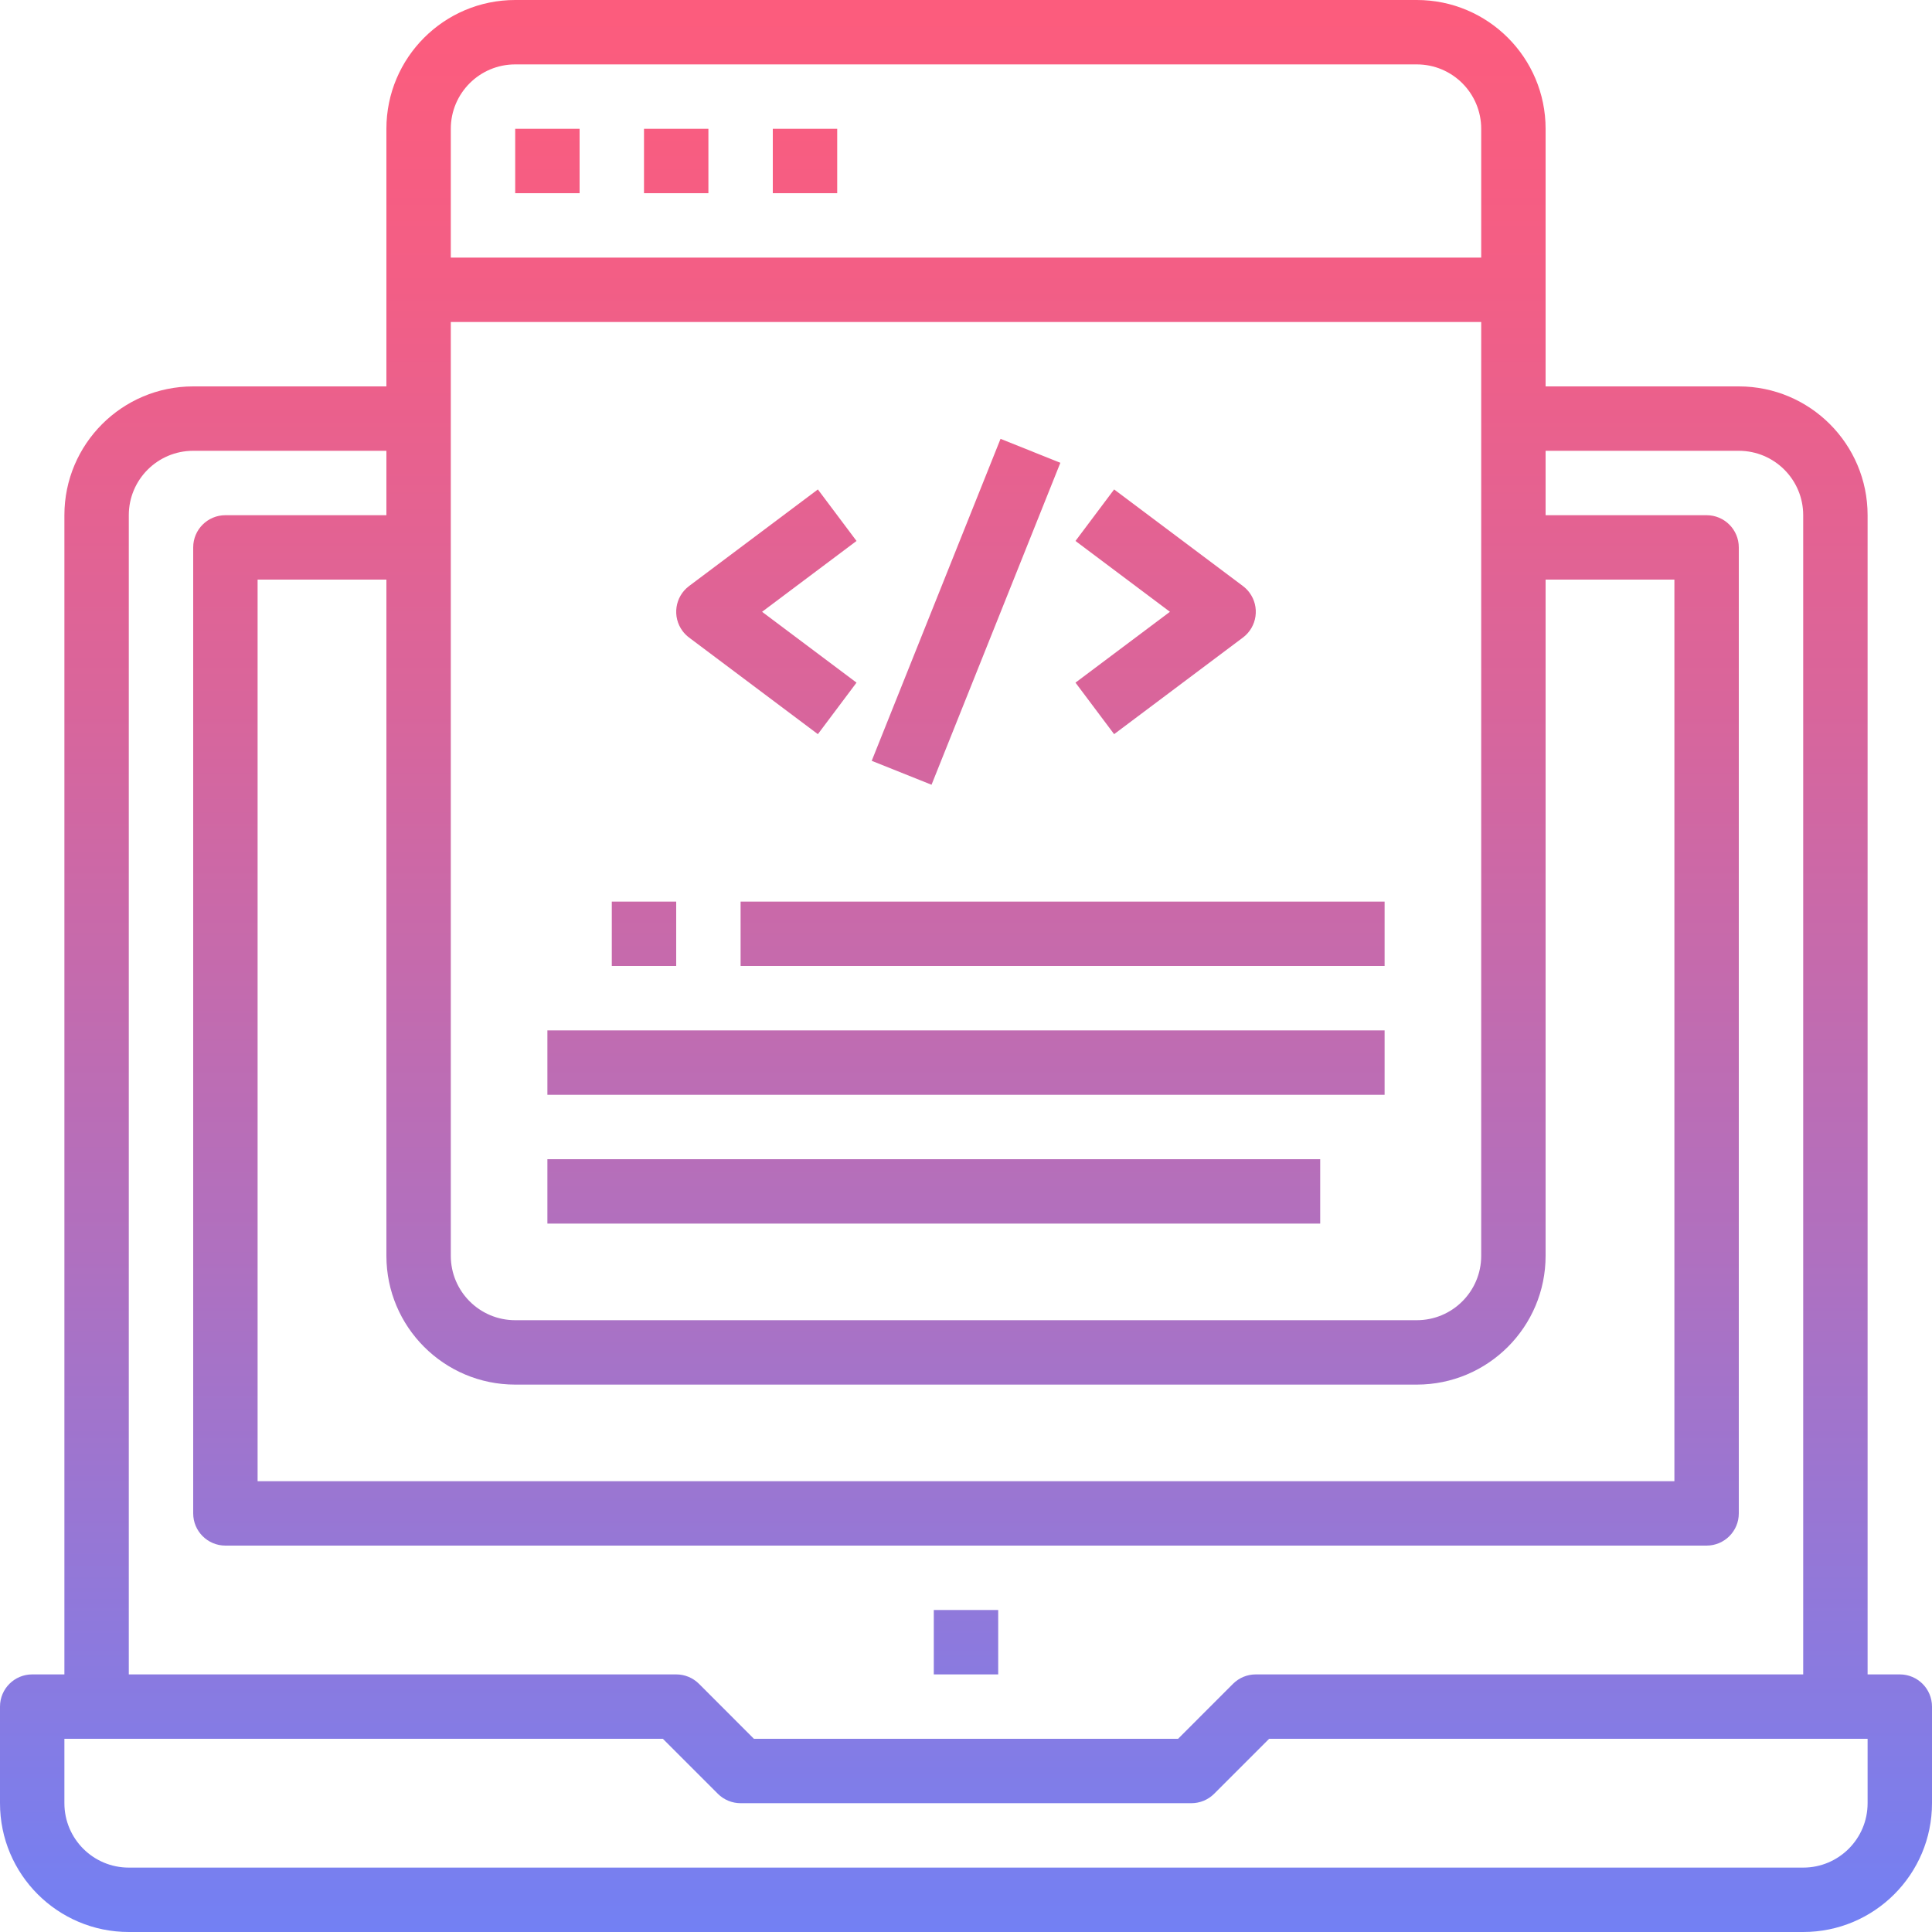
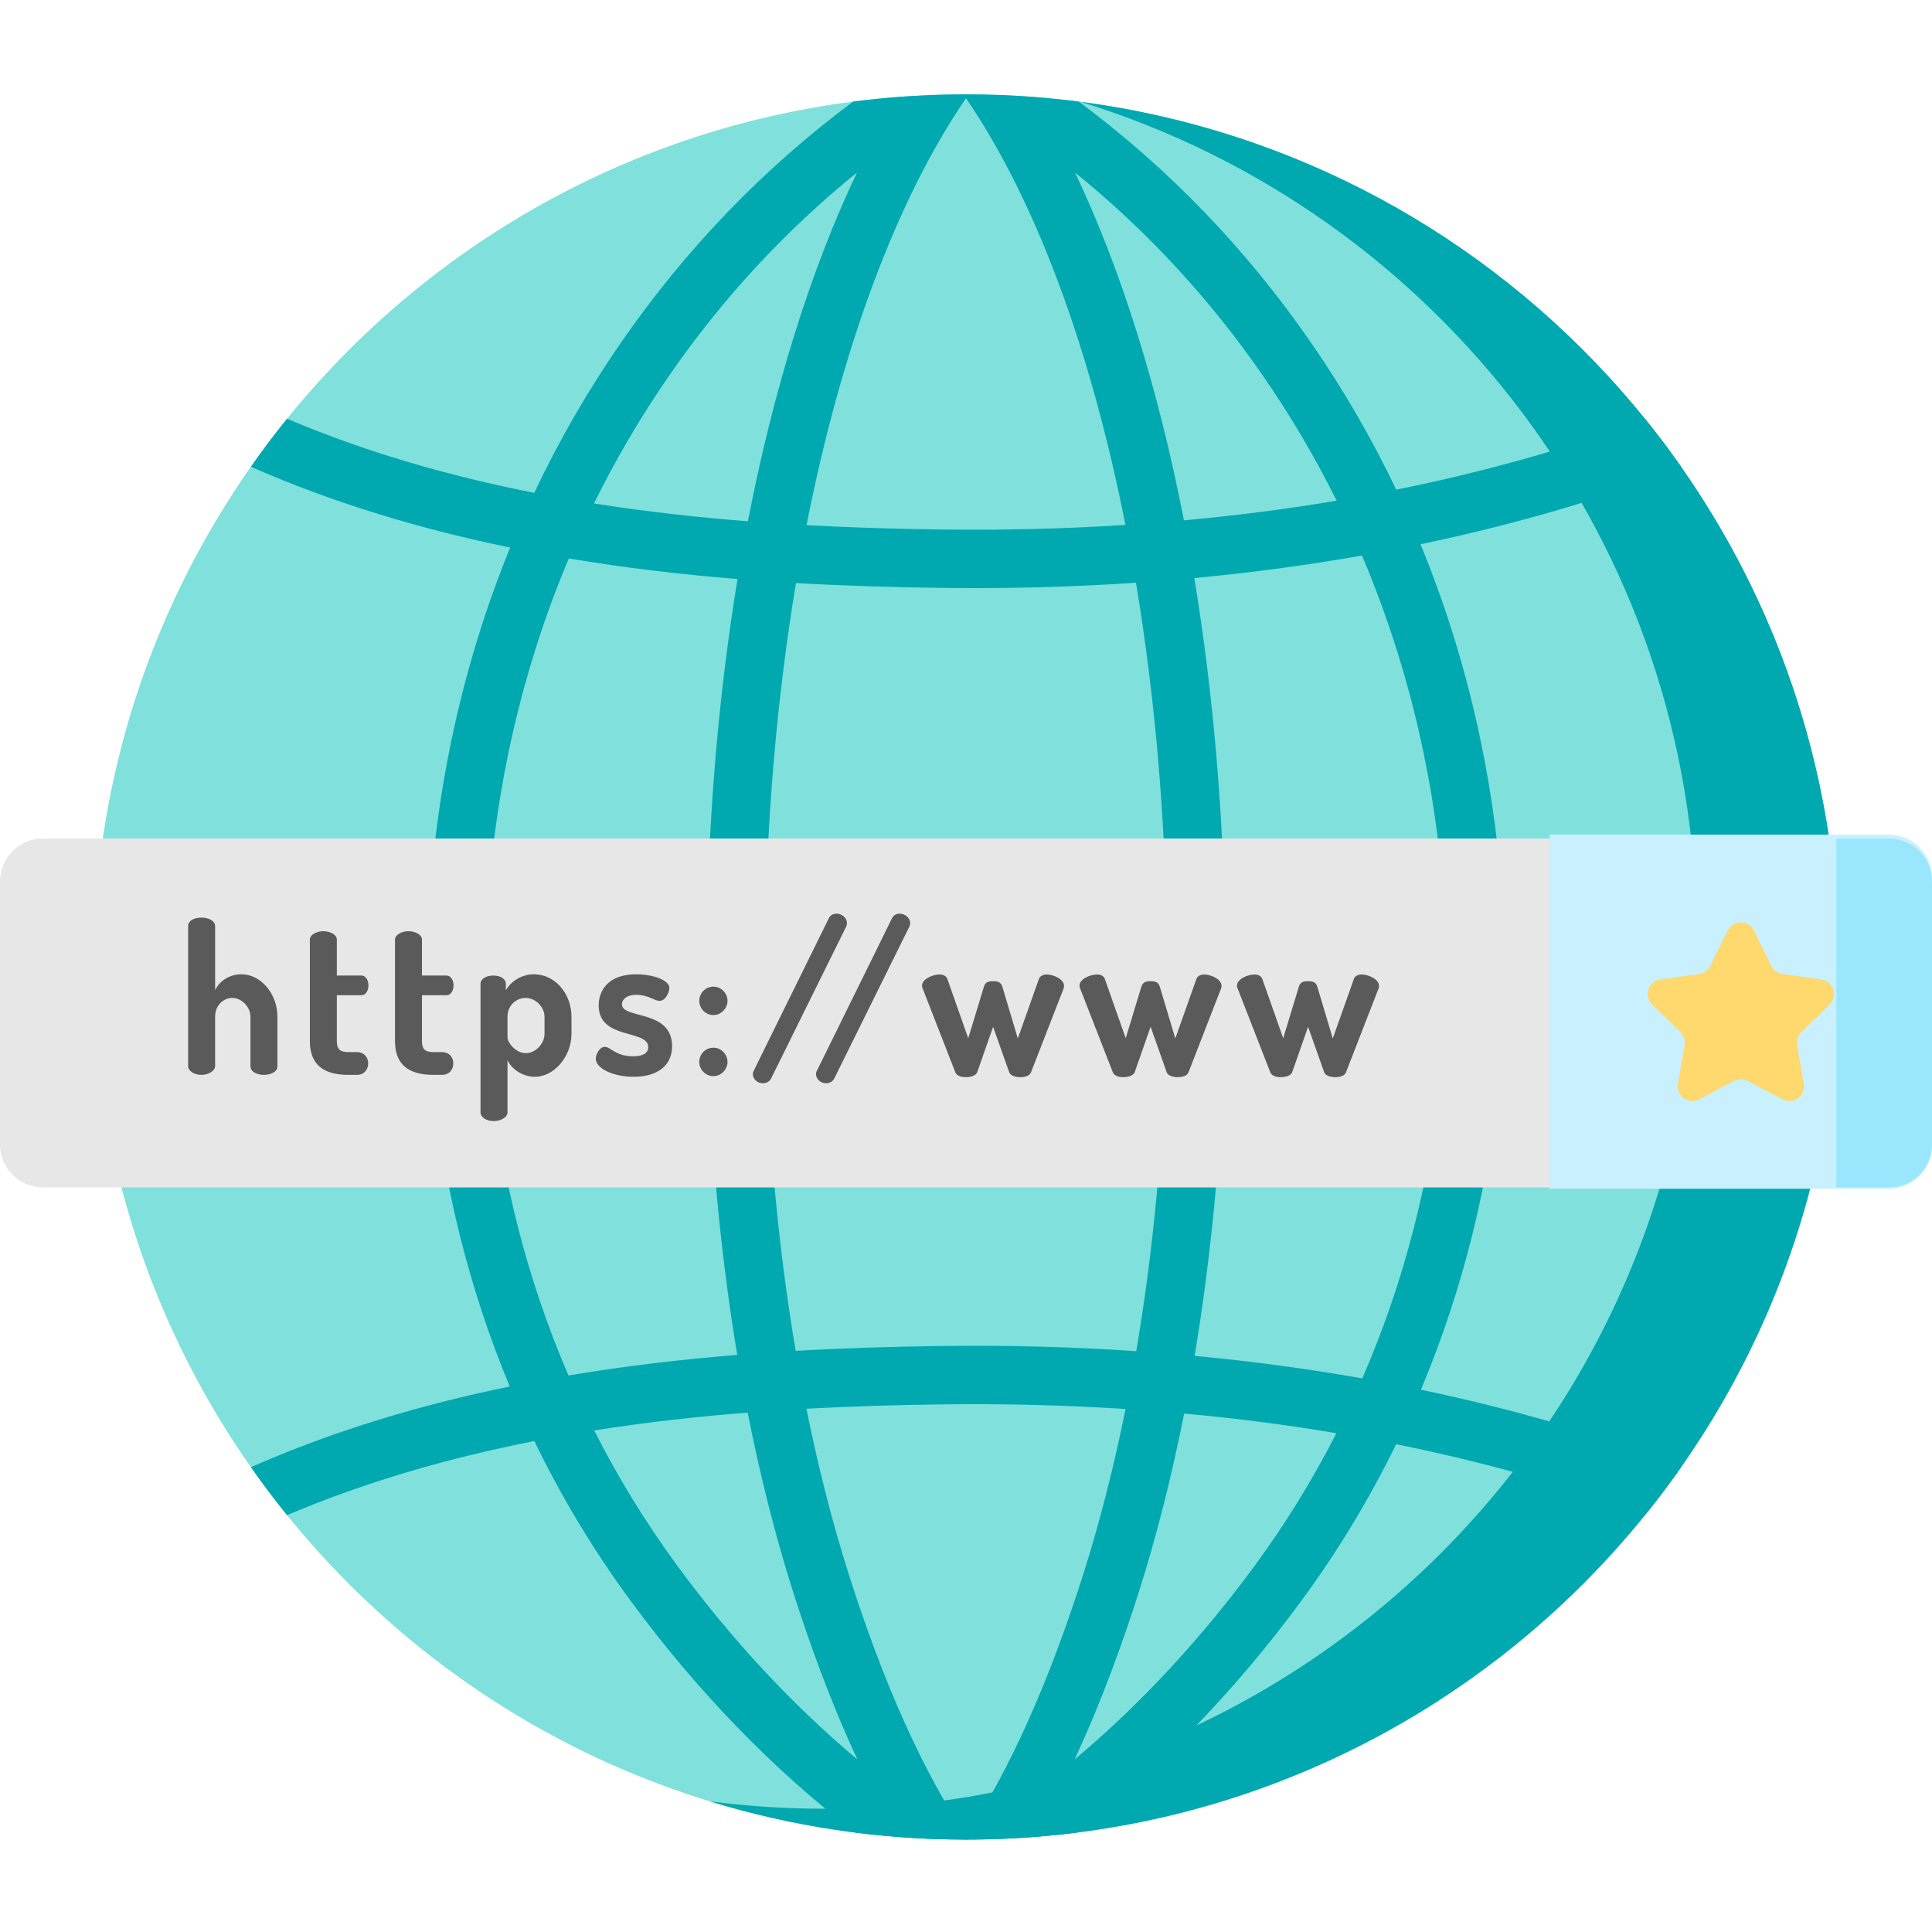
- <svg xmlns="http://www.w3.org/2000/svg" version="1.1" id="Capa_1" x="0px" y="0px" viewBox="0 0 480 480" style="enable-background:new 0 0 480 480;" xml:space="preserve">
-   <g>
-     <linearGradient id="SVGID_1_" gradientUnits="userSpaceOnUse" x1="-26.875" y1="617.289" x2="-26.875" y2="554.985" gradientTransform="matrix(8 0 0 -8 455 4941)">
-       <stop offset="0" style="stop-color:#FC5C7D" />
-       <stop offset="0.129" style="stop-color:#F35E85" />
-       <stop offset="0.343" style="stop-color:#D9659B" />
-       <stop offset="0.616" style="stop-color:#B070BF" />
-       <stop offset="0.934" style="stop-color:#777FF0" />
-       <stop offset="1" style="stop-color:#6A82FB" />
-     </linearGradient>
-     <path style="fill:url(#SVGID_1_);" d="M232,400h16v16h-16V400z" />
-     <linearGradient id="SVGID_2_" gradientUnits="userSpaceOnUse" x1="-26.875" y1="617.289" x2="-26.875" y2="554.985" gradientTransform="matrix(8 0 0 -8 455 4941)">
-       <stop offset="0" style="stop-color:#FC5C7D" />
-       <stop offset="0.129" style="stop-color:#F35E85" />
-       <stop offset="0.343" style="stop-color:#D9659B" />
-       <stop offset="0.616" style="stop-color:#B070BF" />
-       <stop offset="0.934" style="stop-color:#777FF0" />
-       <stop offset="1" style="stop-color:#6A82FB" />
-     </linearGradient>
-     <path style="fill:url(#SVGID_2_);" d="M472,416h-8V128c0-17.673-14.327-32-32-32h-48V32c0-17.673-14.327-32-32-32H128   c-17.673,0-32,14.327-32,32v64H48c-17.673,0-32,14.327-32,32v288H8c-4.418,0-8,3.582-8,8v24c0,17.673,14.327,32,32,32h416   c17.673,0,32-14.327,32-32v-24C480,419.582,476.418,416,472,416z M128,344h224c17.673,0,32-14.327,32-32V144h32v224H64V144h32v168   C96,329.673,110.327,344,128,344z M112,80h256v232c0,8.837-7.163,16-16,16H128c-8.837,0-16-7.163-16-16V80z M128,16h224   c8.837,0,16,7.163,16,16v32H112V32C112,23.163,119.163,16,128,16z M32,128c0-8.837,7.163-16,16-16h48v16H56c-4.418,0-8,3.582-8,8   v240c0,4.418,3.582,8,8,8h368c4.418,0,8-3.582,8-8V136c0-4.418-3.582-8-8-8h-40v-16h48c8.837,0,16,7.163,16,16v288H312   c-2.12-0.002-4.155,0.839-5.656,2.336L292.688,432H187.312l-13.656-13.664c-1.501-1.497-3.536-2.338-5.656-2.336H32L32,128z    M464,448c0,8.837-7.163,16-16,16H32c-8.837,0-16-7.163-16-16v-16h148.688l13.656,13.656c1.5,1.5,3.534,2.344,5.656,2.344h112   c2.122,0,4.156-0.844,5.656-2.344L315.312,432H464V448z" />
-     <linearGradient id="SVGID_3_" gradientUnits="userSpaceOnUse" x1="-26.875" y1="617.289" x2="-26.875" y2="554.985" gradientTransform="matrix(8 0 0 -8 455 4941)">
-       <stop offset="0" style="stop-color:#FC5C7D" />
-       <stop offset="0.129" style="stop-color:#F35E85" />
-       <stop offset="0.343" style="stop-color:#D9659B" />
-       <stop offset="0.616" style="stop-color:#B070BF" />
-       <stop offset="0.934" style="stop-color:#777FF0" />
-       <stop offset="1" style="stop-color:#6A82FB" />
-     </linearGradient>
-     <path style="fill:url(#SVGID_3_);" d="M136,256h208v16H136V256z" />
+ <svg xmlns="http://www.w3.org/2000/svg" height="512pt" viewBox="0 -25 512 512" width="512pt">
+   <path d="m487.25 231.25c0 127.719-103.535 231.254-231.25 231.254s-231.25-103.535-231.25-231.254c0-127.715 103.535-231.25 231.25-231.25s231.25 103.535 231.25 231.25zm0 0" fill="#80e0dc" />
+   <path d="m487.25 231.25c0 127.719-103.531 231.254-231.25 231.254-23.645 0-46.469-3.551-67.957-10.148 9.922 1.297 20.035 1.969 30.316 1.969 127.719 0 231.254-103.535 231.254-231.25 0-104.07-68.742-192.074-163.293-221.105 113.391 14.852 200.93 111.848 200.93 229.281zm0 0" fill="#00a8b0" />
+   <path d="m376.551 343.293c22.254-52.973 28.109-113.031 15.859-171.895-3.754-18.066-9.098-35.484-15.965-52.16 10.281-2.152 20.367-4.598 30.234-7.332 10.965-3.039 25.172-7.27 38.828-13.23-3.055-4.352-6.25-8.598-9.602-12.723-11.727 4.824-23.812 8.402-33.359 11.055-10.594 2.938-21.441 5.527-32.535 7.754-6.488-13.582-14.035-26.617-22.637-39.043-17.129-24.777-37.742-46.145-61.492-63.801h-.008c-3.879-.504-7.777-.906-11.715-1.215-5.734-.445-11.539-.684-17.387-.691h-.012c-.02-.012-.031-.012-.051-.012h-1.422c-.023 0-.031 0-.055.012h-.008c-5.848.008-11.652.246-17.387.691-3.938.309-7.836.711-11.715 1.215h-.012c-23.746 17.656-44.359 39.023-61.492 63.801-8.773 12.684-16.469 26-23.035 39.891-22.047-4.344-44.23-10.602-65.512-19.637-3.344 4.125-6.539 8.363-9.582 12.715 22.359 9.848 45.621 16.676 68.711 21.418-6.703 16.41-11.922 33.547-15.613 51.293-12.188 58.543-6.453 118.262 15.5 171.031-23.059 4.73-46.273 11.559-68.598 21.387 3.043 4.352 6.238 8.59 9.578 12.715 21.297-9.035 43.488-15.305 65.535-19.637 7.105 14.664 15.52 28.699 25.215 41.922 17.777 24.254 38.152 45.25 59.883 61.852 3.723.465 7.477.844 11.25 1.145 5.691.434 11.457.668 17.262.68h.012c.02.012.031.012.051.012h1.445c.02 0 .031 0 .051-.012h.012c5.805-.008 11.57-.246 17.262-.68 3.773-.301 7.527-.68 11.25-1.145 21.727-16.605 42.105-37.598 59.883-61.852 9.508-12.973 17.789-26.719 24.812-41.086 11.094 2.238 21.953 4.828 32.555 7.766 9.547 2.648 21.633 6.23 33.359 11.055 3.352-4.125 6.547-8.371 9.602-12.727-13.652-5.957-27.863-10.188-38.824-13.23-9.84-2.734-19.883-5.168-30.133-7.301zm.719-168.738c11.84 56.891 5.848 114.898-16.25 165.738-14.449-2.559-29.277-4.551-44.434-5.973 8.238-49.406 10.383-104.586 5.781-158.754-1.379-16.305-3.348-32.145-5.867-47.375 15.16-1.422 29.988-3.414 44.438-5.973 7.082 16.676 12.551 34.156 16.332 52.336zm-121.27 286.875c-11.312-16.777-22.027-40.652-31.164-69.527-4.328-13.664-8.043-28.266-11.125-43.578 12.352-.668 24.223-.988 35.391-1.145 16.738-.227 33.141.176 49.18 1.219-3.086 15.281-6.797 29.863-11.117 43.504-9.137 28.875-19.852 52.75-31.164 69.527zm-7.113-129.719c-11.965.168-24.719.516-38.023 1.281-8.199-48.406-10.352-102.723-5.824-156.117 1.391-16.344 3.371-32.184 5.906-47.363 13.273.762 26.008 1.113 37.941 1.277 3.145.043 6.277.062 9.391.062 14.512 0 28.773-.473 42.766-1.422 2.539 15.199 4.527 31.07 5.922 47.445 4.523 53.426 2.371 107.773-5.848 156.199-17.027-1.156-34.453-1.609-52.23-1.363zm7.113-330.68c18.43 26.934 33.02 66.359 42.25 113.074-16.016 1.039-32.422 1.441-49.148 1.215-11.16-.156-23.016-.473-35.363-1.145 9.223-46.754 23.824-86.199 42.262-113.145zm78.652 73.484c7.332 10.602 13.859 21.668 19.57 33.164-13.176 2.227-26.664 3.969-40.465 5.219-6.848-35.156-16.672-66.555-28.863-92.172 18.953 15.336 35.617 33.332 49.758 53.789zm-157.305 0c14.141-20.457 30.805-38.453 49.758-53.789-12.219 25.68-22.059 57.16-28.906 92.418-13.262-1.031-26.945-2.535-40.785-4.73 5.797-11.758 12.449-23.07 19.934-33.898zm-42.617 100.039c3.723-17.902 9.082-35.121 16.012-51.562 15.191 2.559 30.195 4.281 44.715 5.457-2.496 15.148-4.453 30.906-5.824 47.117-4.59 54.066-2.465 109.164 5.742 158.496-14.52 1.176-29.531 2.898-44.723 5.457-21.832-50.656-27.699-108.363-15.922-164.965zm44.566 215.113c-8.258-11.273-15.551-23.184-21.828-35.578 13.805-2.195 27.449-3.703 40.68-4.734 3.27 16.613 7.262 32.445 11.941 47.219 4.145 13.078 9.859 29.094 17.129 44.703-17.254-14.457-33.461-31.883-47.922-51.609zm153.406 0c-14.461 19.727-30.668 37.152-47.922 51.609 7.27-15.613 12.984-31.625 17.129-44.703 4.66-14.703 8.629-30.449 11.898-46.969 13.758 1.258 27.215 2.988 40.352 5.207-6.195 12.137-13.352 23.801-21.457 34.855zm0 0" fill="#00a8b0" />
+   <path d="m500.578 289.676h-489.156c-6.309 0-11.422-5.113-11.422-11.422v-69.613c0-6.305 5.113-11.418 11.422-11.418h489.156c6.309 0 11.422 5.113 11.422 11.418v69.613c0 6.309-5.113 11.422-11.422 11.422zm0 0" fill="#e7e7e7" />
+   <g fill="#5a5a5a">
+     <path d="m57.008 257.586c0 1.105-1.66 2.27-3.602 2.27-2.105 0-3.547-1.164-3.547-2.27v-37.188c0-1.332 1.441-2.219 3.547-2.219 1.938 0 3.602.887 3.602 2.219v17.012c1-2.16 3.492-4.211 6.984-4.211 5.098 0 9.531 5.098 9.531 11.25v13.133c0 1.496-1.828 2.273-3.602 2.273-1.664 0-3.547-.777-3.547-2.273v-13.133c0-2.496-2.219-4.988-4.824-4.988-2.27 0-4.543 1.883-4.543 4.988zm0 0" />
+     <path d="m89.266 250.879c0 2.16.777 2.938 3.105 2.938h2.16c2.051 0 3.047 1.496 3.047 2.992 0 1.551-.996 3.047-3.047 3.047h-2.16c-6.652 0-10.254-2.715-10.254-8.977v-26.879c0-1.328 1.887-2.219 3.547-2.219 1.828 0 3.602.891 3.602 2.219v9.531h6.543c1.164 0 1.828 1.332 1.828 2.605 0 1.328-.664 2.602-1.828 2.602h-6.543zm0 0" />
+     <path d="m111.824 250.879c0 2.16.773 2.938 3.105 2.938h2.16c2.051 0 3.047 1.496 3.047 2.992 0 1.551-.996 3.047-3.047 3.047h-2.16c-6.652 0-10.254-2.715-10.254-8.977v-26.879c0-1.328 1.883-2.219 3.547-2.219 1.828 0 3.602.891 3.602 2.219v9.531h6.539c1.164 0 1.828 1.332 1.828 2.605 0 1.328-.664 2.602-1.828 2.602h-6.539zm0 0" />
+     <path d="m134.051 235.75v1.66c1.273-2.16 3.934-4.211 7.48-4.211 5.539 0 9.918 5.098 9.918 11.25v4.543c0 5.93-4.543 11.363-9.695 11.363-3.328 0-6.207-2.109-7.262-4.379v13.855c0 1.164-1.664 2.27-3.656 2.27-2.051 0-3.492-1.105-3.492-2.27v-34.086c0-1.328 1.496-2.215 3.379-2.215 1.941 0 3.328.887 3.328 2.219zm10.25 8.699c0-2.496-2.27-4.988-5.043-4.988-2.328 0-4.766 1.883-4.766 4.988v5.543c0 1.164 2.051 4.102 4.875 4.102 2.605 0 4.934-2.551 4.934-5.102zm0 0" />
+     <path d="m171.793 252.539c0-4.875-13.133-1.828-13.133-11.082 0-3.934 2.492-8.258 9.918-8.258 4.488 0 8.812 1.551 8.812 3.602 0 1-.941 3.438-2.605 3.438-1.328 0-3.047-1.605-6.094-1.605-2.773 0-3.879 1.383-3.879 2.492 0 4.047 13.301 1.273 13.301 11.141 0 4.93-3.66 8.09-10.199 8.09-5.652 0-10.031-2.328-10.031-4.766 0-1.164 1-3.16 2.383-3.16 1.609 0 2.828 2.496 7.484 2.496 3.27-.004 4.043-1.277 4.043-2.387zm0 0" />
+     <path d="m192.801 240.238c0 1.992-1.719 3.77-3.715 3.77-2.16 0-3.77-1.773-3.77-3.77 0-2.051 1.609-3.77 3.77-3.77 1.996 0 3.715 1.719 3.715 3.77zm0 16.184c0 1.992-1.719 3.766-3.715 3.766-2.16 0-3.77-1.773-3.77-3.766 0-2.051 1.609-3.77 3.77-3.77 1.996 0 3.715 1.719 3.715 3.77zm0 0" />
+     <path d="m224.445 219.621c0 .332-.055.664-.223.996l-19.895 40.238c-.391.773-1.273 1.219-2.164 1.219-1.605 0-2.656-1.273-2.656-2.438 0-.336.109-.668.273-.945l19.898-40.398c.387-.777 1.164-1.164 1.992-1.164 1.332 0 2.773.996 2.773 2.492zm0 0" />
+     <path d="m241.184 219.621c0 .332-.055.664-.219.996l-19.898 40.238c-.387.773-1.273 1.219-2.16 1.219-1.605 0-2.66-1.273-2.66-2.438 0-.336.109-.668.277-.945l19.895-40.398c.391-.777 1.164-1.164 1.996-1.164 1.328 0 2.77.996 2.77 2.492zm0 0" />
+     <path d="m273.223 259.191c-.391.941-1.609 1.273-2.828 1.273-1.387 0-2.605-.441-2.938-1.273l-4.27-12.082-4.211 12.027c-.332.887-1.66 1.328-3.047 1.328-1.164 0-2.383-.332-2.773-1.328l-8.531-21.895c-.223-.441-.277-.773-.277-1.051 0-1.719 2.77-2.938 4.656-2.938.941 0 1.77.387 2.051 1.164l5.539 15.738 4.156-13.688c.391-1.277 1.332-1.441 2.438-1.441 1.055 0 2.051.164 2.441 1.441l4.102 13.742 5.594-15.793c.277-.723 1.055-1.164 2.055-1.164 1.77 0 4.598 1.219 4.598 2.992 0 .332-.055.719-.219.996zm0 0" />
+     <path d="m314.957 259.191c-.391.941-1.609 1.273-2.828 1.273-1.387 0-2.602-.441-2.938-1.273l-4.266-12.082-4.215 12.027c-.332.887-1.66 1.328-3.047 1.328-1.164 0-2.383-.332-2.77-1.328l-8.535-21.895c-.223-.441-.277-.773-.277-1.051 0-1.719 2.77-2.938 4.652-2.938.945 0 1.773.387 2.051 1.164l5.543 15.738 4.156-13.688c.391-1.277 1.332-1.441 2.438-1.441 1.055 0 2.051.164 2.438 1.441l4.105 13.742 5.598-15.793c.273-.723 1.051-1.164 2.047-1.164 1.773 0 4.602 1.219 4.602 2.992 0 .332-.055.719-.223.996zm0 0" />
+     <path d="m356.691 259.191c-.387.941-1.605 1.273-2.824 1.273-1.387 0-2.605-.441-2.938-1.273l-4.27-12.082-4.211 12.027c-.332.887-1.664 1.328-3.051 1.328-1.164 0-2.383-.332-2.77-1.328l-8.535-21.895c-.223-.441-.277-.773-.277-1.051 0-1.719 2.773-2.938 4.656-2.938.941 0 1.773.387 2.051 1.164l5.543 15.738 4.156-13.688c.387-1.277 1.328-1.441 2.438-1.441 1.055 0 2.051.164 2.438 1.441l4.102 13.742 5.598-15.793c.277-.723 1.055-1.164 2.051-1.164 1.773 0 4.602 1.219 4.602 2.992 0 .332-.059.719-.223.996zm0 0" />
  </g>
-   <g>
-     <linearGradient id="SVGID_4_" gradientUnits="userSpaceOnUse" x1="-27.875" y1="617.289" x2="-27.875" y2="554.985" gradientTransform="matrix(8 0 0 -8 455 4941)">
-       <stop offset="0" style="stop-color:#FC5C7D" />
-       <stop offset="0.129" style="stop-color:#F35E85" />
-       <stop offset="0.343" style="stop-color:#D9659B" />
-       <stop offset="0.616" style="stop-color:#B070BF" />
-       <stop offset="0.934" style="stop-color:#777FF0" />
-       <stop offset="1" style="stop-color:#6A82FB" />
-     </linearGradient>
-     <path style="fill:url(#SVGID_4_);" d="M136,288h192v16H136V288z" />
-     <linearGradient id="SVGID_5_" gradientUnits="userSpaceOnUse" x1="-23.875" y1="617.289" x2="-23.875" y2="554.985" gradientTransform="matrix(8 0 0 -8 455 4941)">
-       <stop offset="0" style="stop-color:#FC5C7D" />
-       <stop offset="0.129" style="stop-color:#F35E85" />
-       <stop offset="0.343" style="stop-color:#D9659B" />
-       <stop offset="0.616" style="stop-color:#B070BF" />
-       <stop offset="0.934" style="stop-color:#777FF0" />
-       <stop offset="1" style="stop-color:#6A82FB" />
-     </linearGradient>
-     <path style="fill:url(#SVGID_5_);" d="M184,224h160v16H184V224z" />
-     <linearGradient id="SVGID_6_" gradientUnits="userSpaceOnUse" x1="-39.875" y1="617.289" x2="-39.875" y2="554.985" gradientTransform="matrix(8 0 0 -8 455 4941)">
-       <stop offset="0" style="stop-color:#FC5C7D" />
-       <stop offset="0.129" style="stop-color:#F35E85" />
-       <stop offset="0.343" style="stop-color:#D9659B" />
-       <stop offset="0.616" style="stop-color:#B070BF" />
-       <stop offset="0.934" style="stop-color:#777FF0" />
-       <stop offset="1" style="stop-color:#6A82FB" />
-     </linearGradient>
-     <path style="fill:url(#SVGID_6_);" d="M128,32h16v16h-16V32z" />
-     <linearGradient id="SVGID_7_" gradientUnits="userSpaceOnUse" x1="-35.875" y1="617.289" x2="-35.875" y2="554.985" gradientTransform="matrix(8 0 0 -8 455 4941)">
-       <stop offset="0" style="stop-color:#FC5C7D" />
-       <stop offset="0.129" style="stop-color:#F35E85" />
-       <stop offset="0.343" style="stop-color:#D9659B" />
-       <stop offset="0.616" style="stop-color:#B070BF" />
-       <stop offset="0.934" style="stop-color:#777FF0" />
-       <stop offset="1" style="stop-color:#6A82FB" />
-     </linearGradient>
-     <path style="fill:url(#SVGID_7_);" d="M160,32h16v16h-16V32z" />
-     <linearGradient id="SVGID_8_" gradientUnits="userSpaceOnUse" x1="-31.875" y1="617.289" x2="-31.875" y2="554.985" gradientTransform="matrix(8 0 0 -8 455 4941)">
-       <stop offset="0" style="stop-color:#FC5C7D" />
-       <stop offset="0.129" style="stop-color:#F35E85" />
-       <stop offset="0.343" style="stop-color:#D9659B" />
-       <stop offset="0.616" style="stop-color:#B070BF" />
-       <stop offset="0.934" style="stop-color:#777FF0" />
-       <stop offset="1" style="stop-color:#6A82FB" />
-     </linearGradient>
-     <path style="fill:url(#SVGID_8_);" d="M192,32h16v16h-16V32z" />
-     <linearGradient id="SVGID_9_" gradientUnits="userSpaceOnUse" x1="-36.875" y1="617.289" x2="-36.875" y2="554.985" gradientTransform="matrix(8 0 0 -8 455 4941)">
-       <stop offset="0" style="stop-color:#FC5C7D" />
-       <stop offset="0.129" style="stop-color:#F35E85" />
-       <stop offset="0.343" style="stop-color:#D9659B" />
-       <stop offset="0.616" style="stop-color:#B070BF" />
-       <stop offset="0.934" style="stop-color:#777FF0" />
-       <stop offset="1" style="stop-color:#6A82FB" />
-     </linearGradient>
-     <path style="fill:url(#SVGID_9_);" d="M152,224h16v16h-16V224z" />
-     <linearGradient id="SVGID_10_" gradientUnits="userSpaceOnUse" x1="-33.075" y1="617.289" x2="-33.075" y2="554.985" gradientTransform="matrix(8 0 0 -8 455 4941)">
-       <stop offset="0" style="stop-color:#FC5C7D" />
-       <stop offset="0.129" style="stop-color:#F35E85" />
-       <stop offset="0.343" style="stop-color:#D9659B" />
-       <stop offset="0.616" style="stop-color:#B070BF" />
-       <stop offset="0.934" style="stop-color:#777FF0" />
-       <stop offset="1" style="stop-color:#6A82FB" />
-     </linearGradient>
-     <path style="fill:url(#SVGID_10_);" d="M203.2,182.4l9.6-12.8L189.336,152l23.464-17.6l-9.6-12.8l-32,24   c-3.535,2.651-4.251,7.665-1.6,11.2c0.455,0.606,0.994,1.145,1.6,1.6L203.2,182.4z" />
-     <linearGradient id="SVGID_11_" gradientUnits="userSpaceOnUse" x1="-20.675" y1="617.289" x2="-20.675" y2="554.985" gradientTransform="matrix(8 0 0 -8 455 4941)">
-       <stop offset="0" style="stop-color:#FC5C7D" />
-       <stop offset="0.129" style="stop-color:#F35E85" />
-       <stop offset="0.343" style="stop-color:#D9659B" />
-       <stop offset="0.616" style="stop-color:#B070BF" />
-       <stop offset="0.934" style="stop-color:#777FF0" />
-       <stop offset="1" style="stop-color:#6A82FB" />
-     </linearGradient>
-     <path style="fill:url(#SVGID_11_);" d="M276.8,182.4l32-24c3.535-2.651,4.251-7.665,1.6-11.2c-0.455-0.606-0.994-1.145-1.6-1.6   l-32-24l-9.6,12.8l23.464,17.6L267.2,169.6L276.8,182.4z" />
-   </g>
-   <linearGradient id="SVGID_12_" gradientUnits="userSpaceOnUse" x1="-29.527" y1="610.79" x2="-87.376" y2="587.65" gradientTransform="matrix(2.9718 -7.4275 -7.4275 -2.9718 4864.428 1598.545)">
-     <stop offset="0" style="stop-color:#FC5C7D" />
-     <stop offset="0.129" style="stop-color:#F35E85" />
-     <stop offset="0.343" style="stop-color:#D9659B" />
-     <stop offset="0.616" style="stop-color:#B070BF" />
-     <stop offset="0.934" style="stop-color:#777FF0" />
-     <stop offset="1" style="stop-color:#6A82FB" />
-   </linearGradient>
-   <path style="fill:url(#SVGID_12_);" d="M216.574,189.025l32.007-79.994l14.862,5.947l-32.007,79.994L216.574,189.025z" />
-   <g>
- </g>
-   <g>
- </g>
-   <g>
- </g>
-   <g>
- </g>
-   <g>
- </g>
-   <g>
- </g>
-   <g>
- </g>
-   <g>
- </g>
-   <g>
- </g>
-   <g>
- </g>
-   <g>
- </g>
-   <g>
- </g>
-   <g>
- </g>
-   <g>
- </g>
-   <g>
- </g>
+   <path d="m500.578 290.031h-89.895v-93.844h89.895c6.309 0 11.422 5.113 11.422 11.422v71c0 6.309-5.113 11.422-11.422 11.422zm0 0" fill="#c9f0ff" />
+   <path d="m464.812 221.602 4.629 9.379c.566 1.141 1.656 1.934 2.914 2.117l10.355 1.504c3.172.461 4.441 4.363 2.145 6.602l-7.492 7.305c-.914.887-1.328 2.168-1.113 3.426l1.766 10.309c.543 3.164-2.773 5.574-5.613 4.082l-9.262-4.871c-1.129-.59-2.477-.59-3.602 0l-9.262 4.871c-2.836 1.492-6.156-.918-5.613-4.082l1.77-10.309c.215-1.258-.203-2.539-1.113-3.426l-7.492-7.305c-2.297-2.238-1.031-6.141 2.145-6.602l10.352-1.504c1.262-.184 2.352-.977 2.914-2.117l4.629-9.379c1.422-2.879 5.523-2.879 6.945 0zm0 0" fill="#ffd86e" />
+   <path d="m500.578 289.676h-13.934v-92.453h13.934c6.309 0 11.422 5.113 11.422 11.418v69.613c0 6.309-5.113 11.422-11.422 11.422zm0 0" fill="#9ae7fd" />
</svg>
